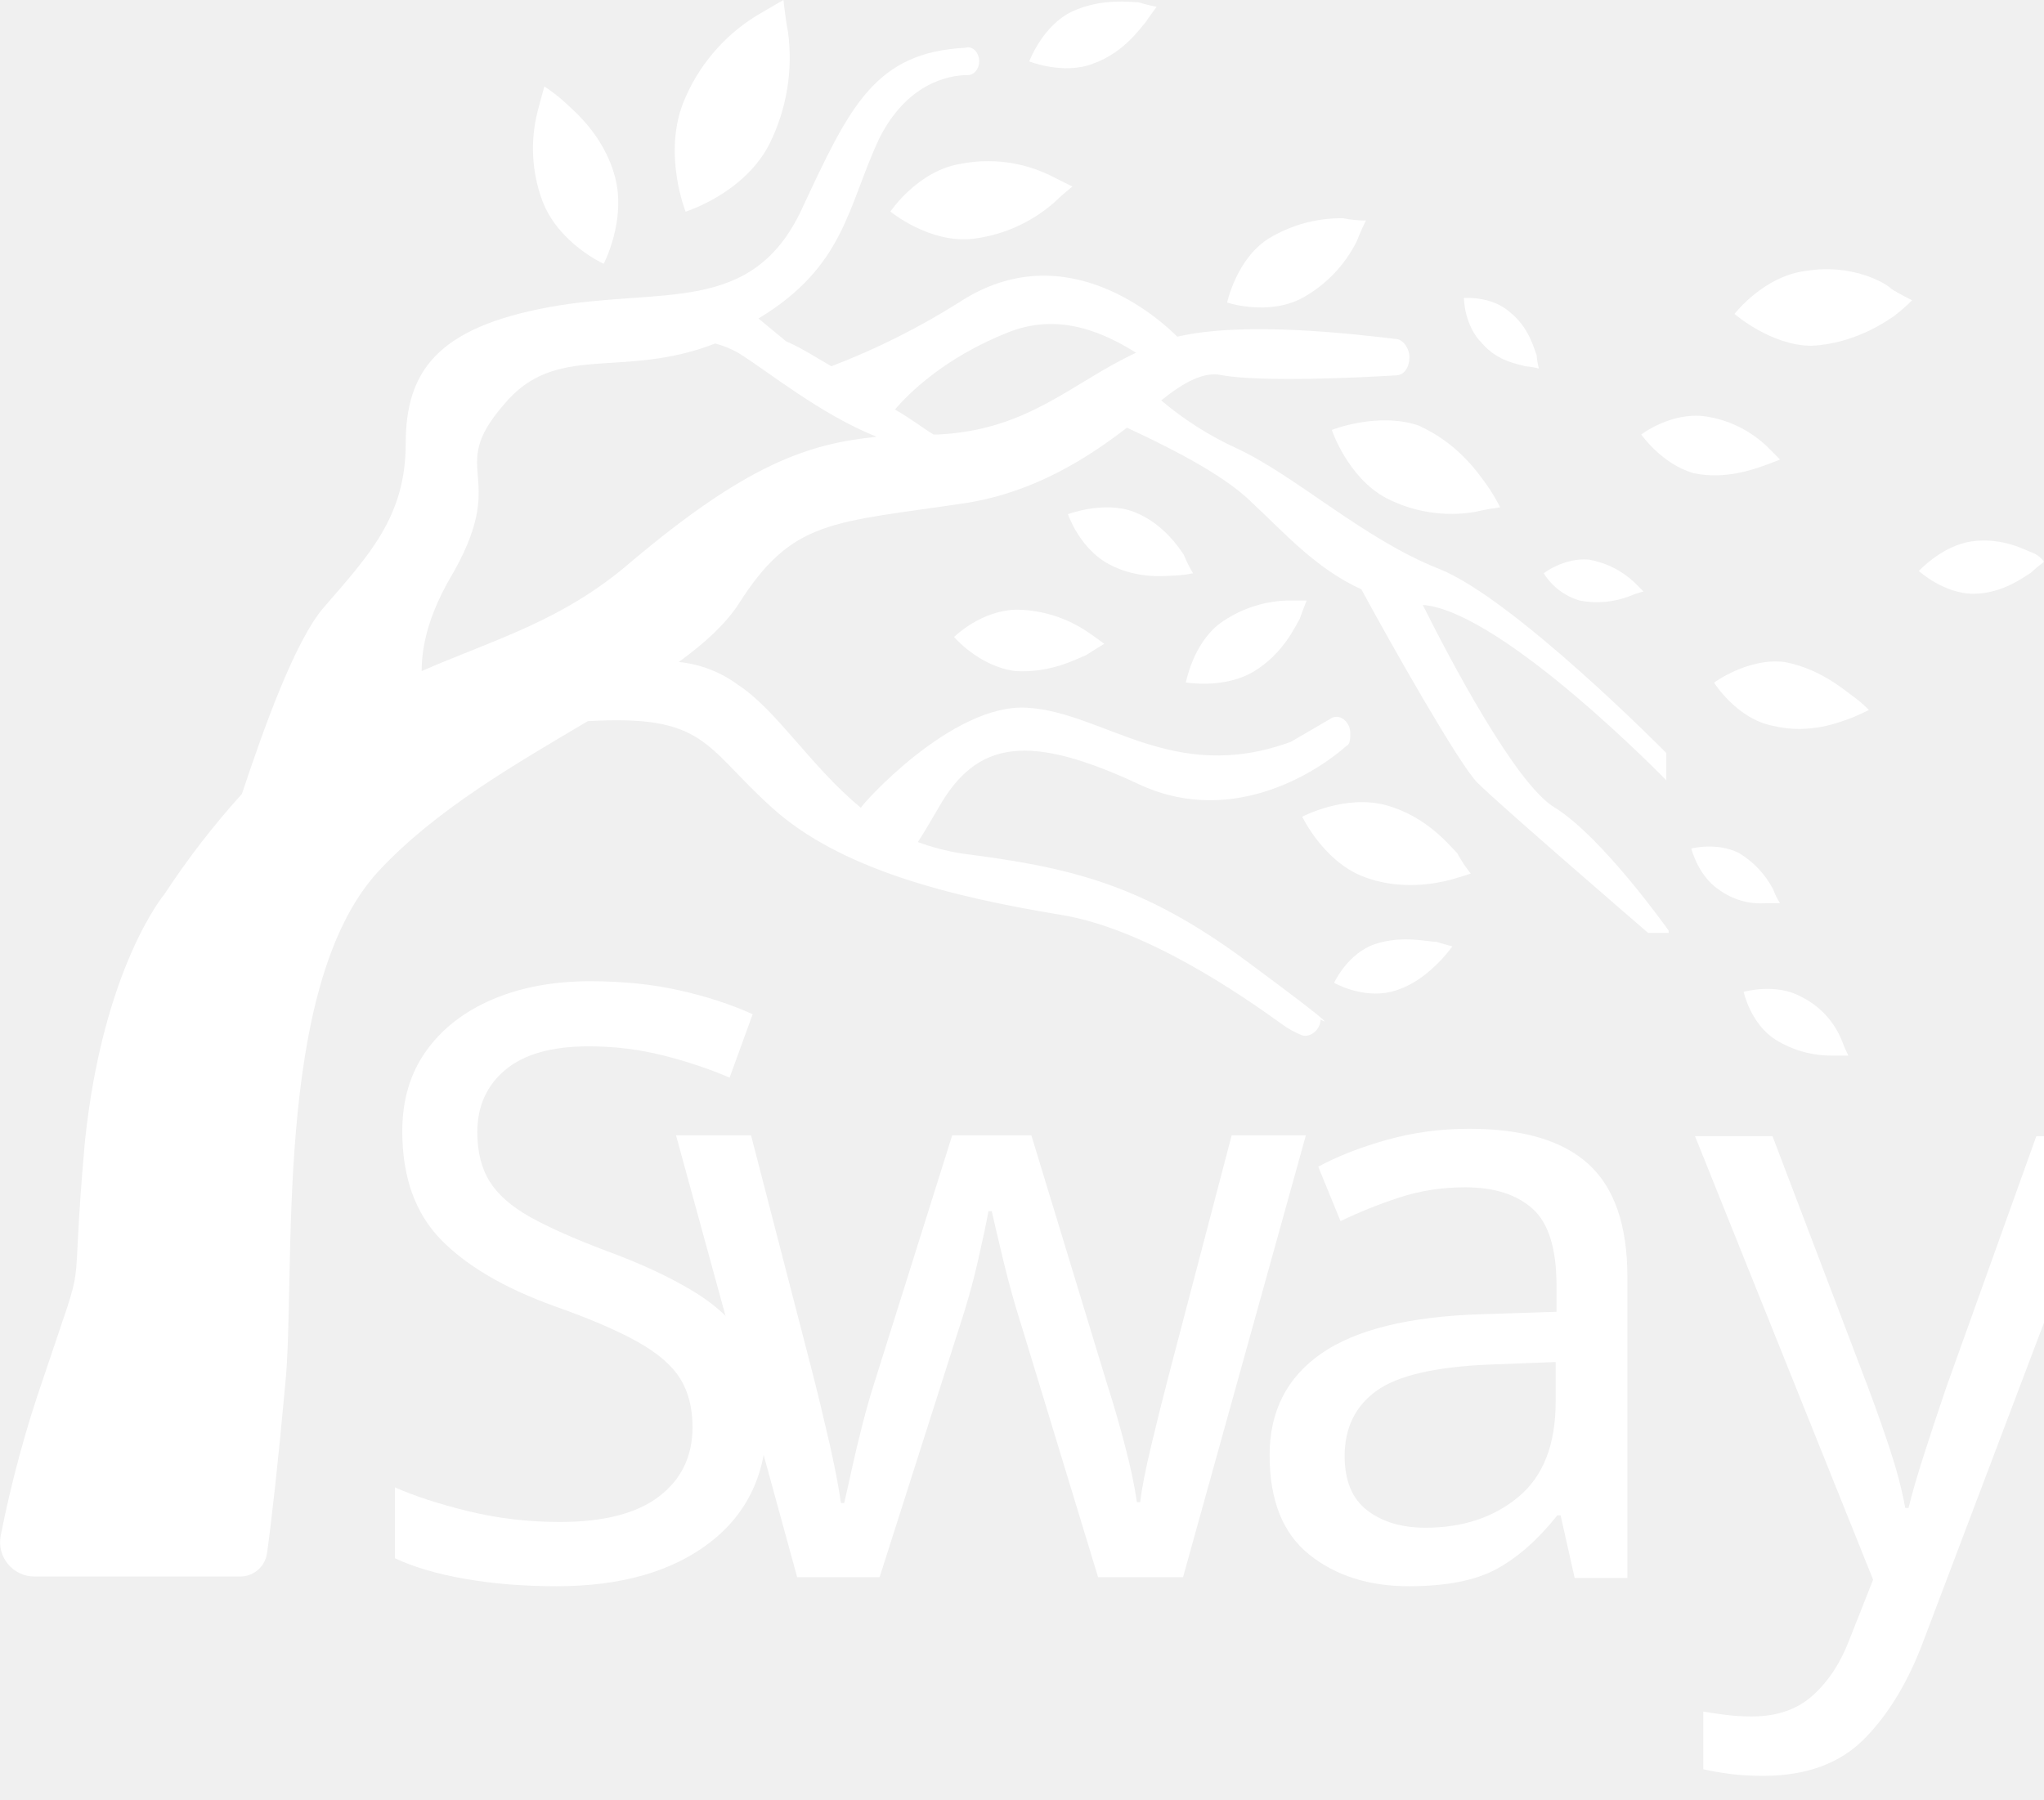
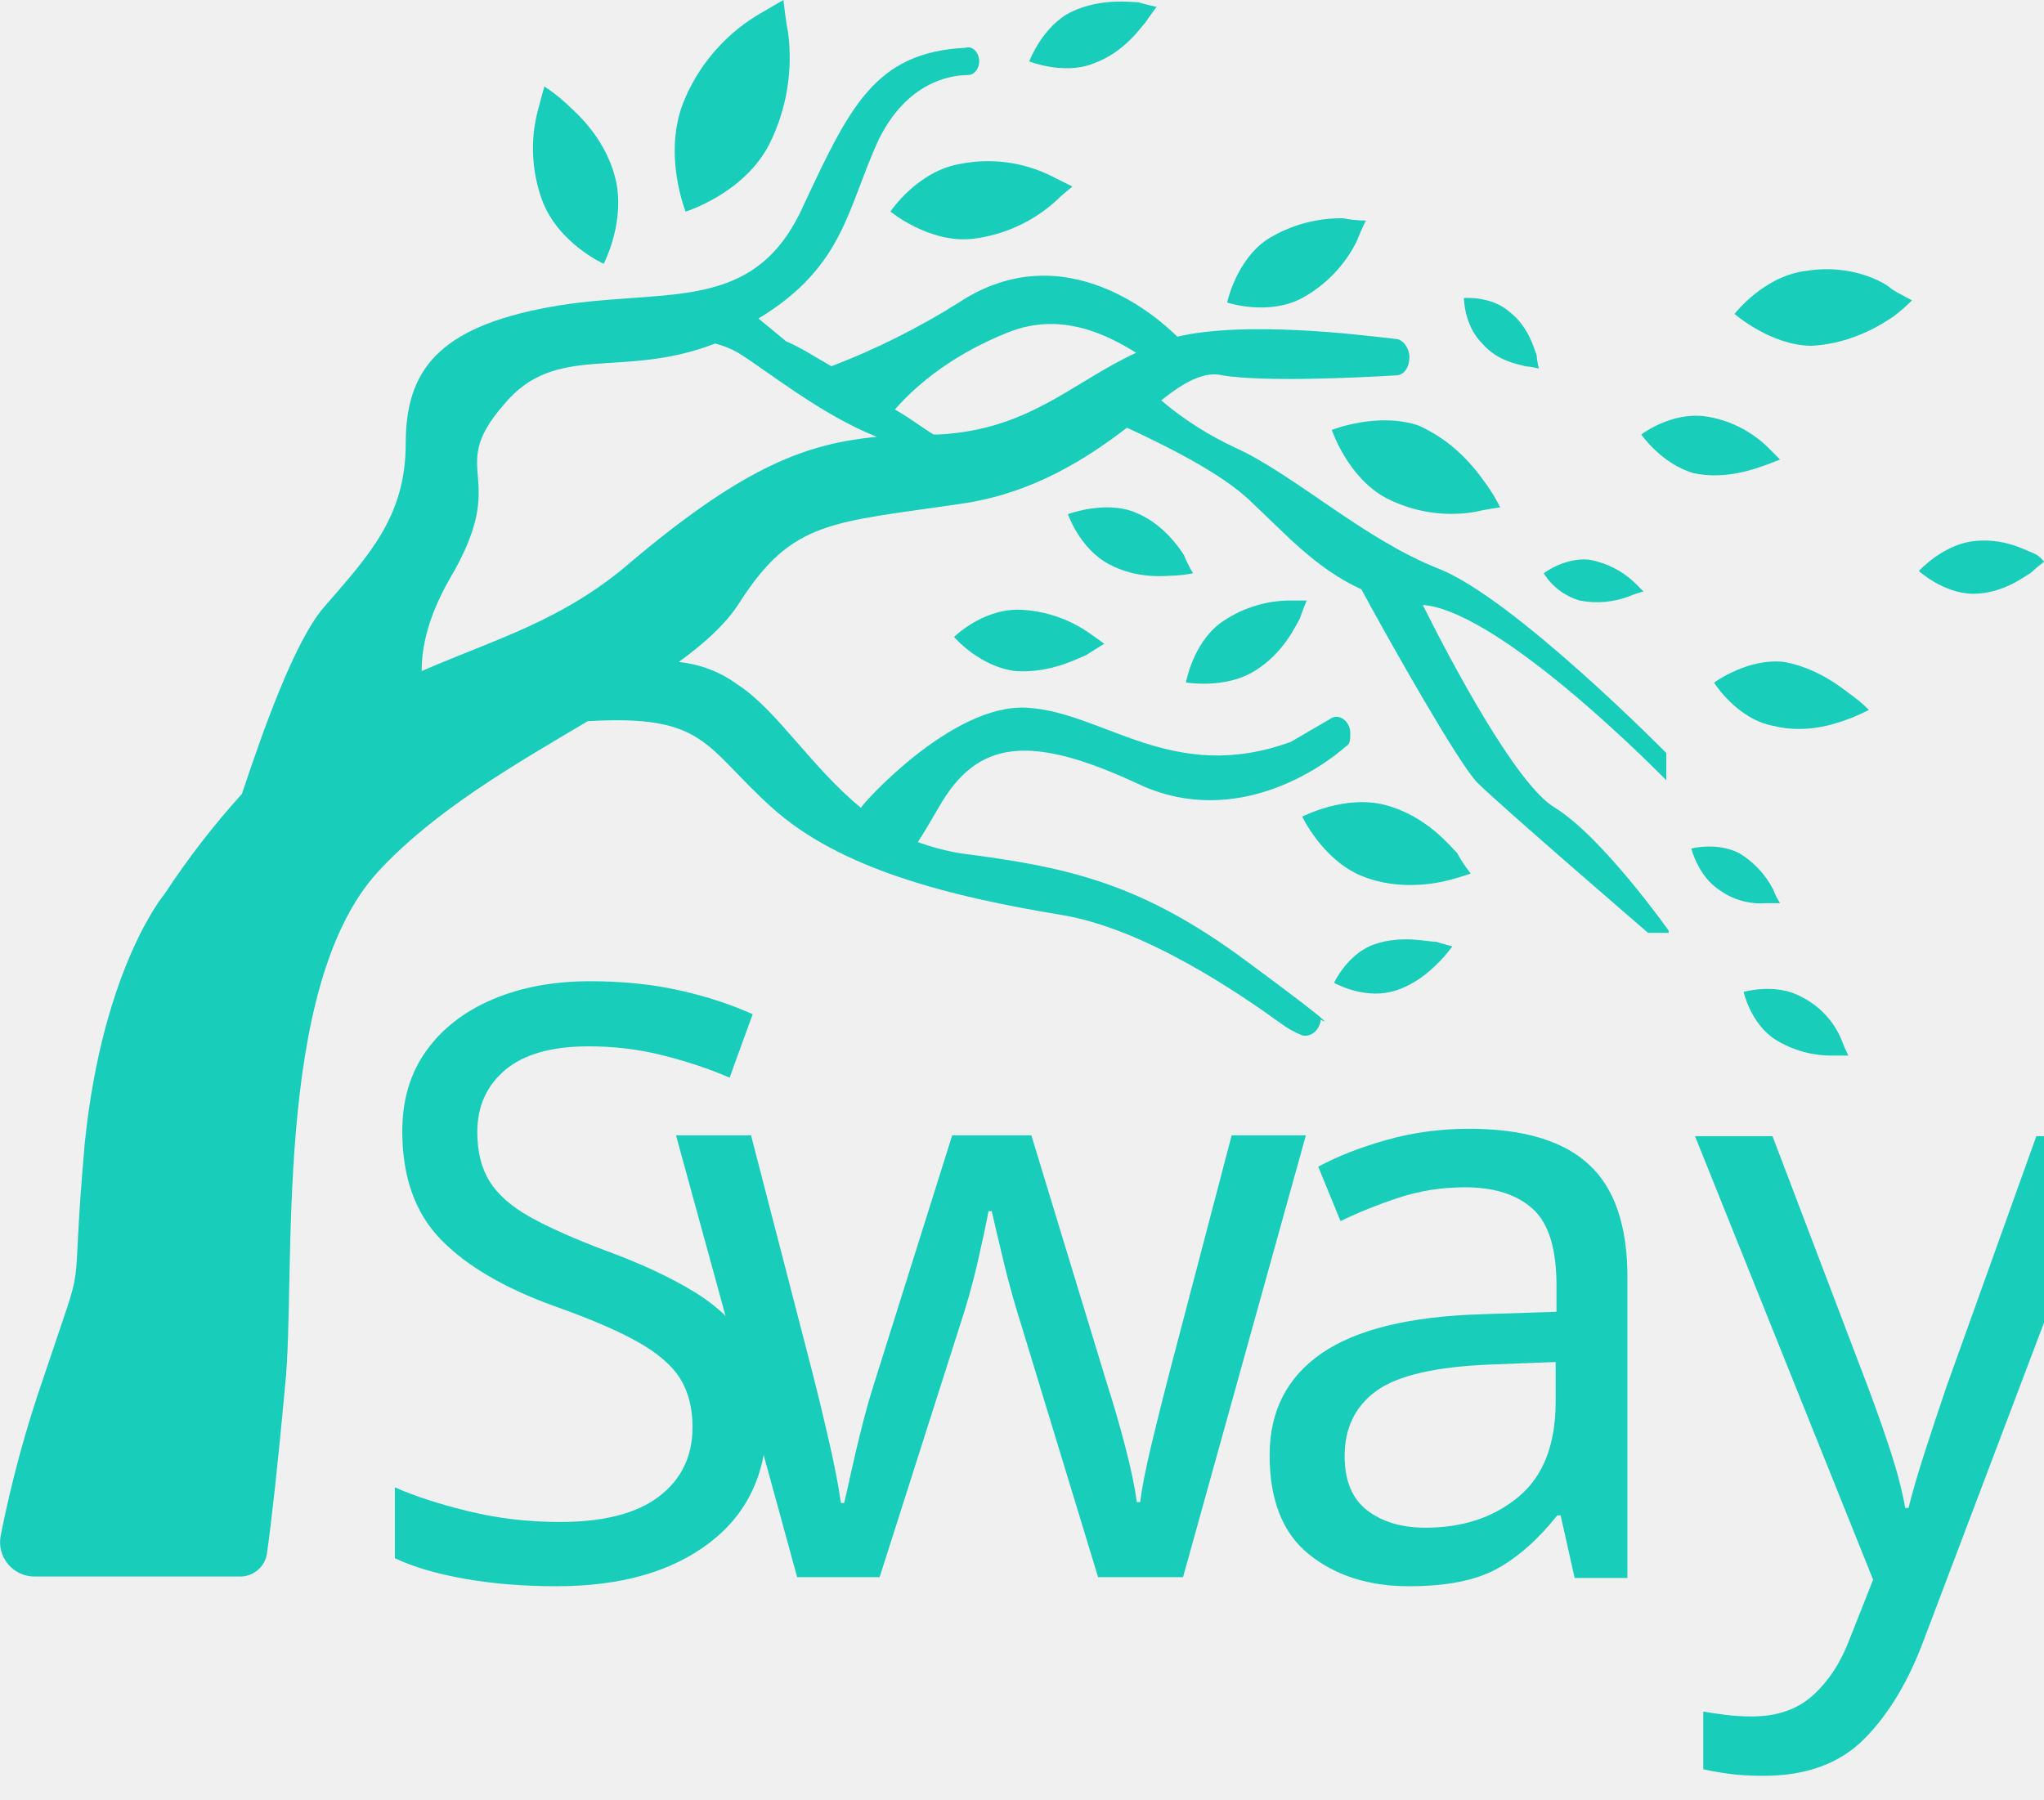
<svg xmlns="http://www.w3.org/2000/svg" viewBox="0 0 495.85 436.68">
  <defs>
-     <style>.cls-1{font-size:200px;font-family:LisbethDisplay-Regular, Lisbeth Display;}.cls-1,.cls-4{fill:#fff;}.cls-2{letter-spacing:-0.02em;}.cls-3{letter-spacing:0em;}</style>
+     <style>.cls-1{font-size:200px;font-family:LisbethDisplay-Regular, Lisbeth Display;}.cls-1,.cls-4{fill:#18cdba;}.cls-2{letter-spacing:-0.02em;}.cls-3{letter-spacing:0em;}</style>
  </defs>
  <g id="Layer_2" data-name="Layer 2">
    <g id="Layer_1-2" data-name="Layer 1">
      <text class="cls-1" transform="translate(85.59 382.88)">
        <tspan class="cls-2">S</tspan>
        <tspan class="cls-3" x="76.2" y="0">w</tspan>
        <tspan x="213.2" y="0">ay</tspan>
      </text>
      <path class="cls-4" d="M404.77,225.76s-16-22.63-27.6-29.81c-9.38-5.52-25.39-35.88-32-49.12h.55c19.32,2.21,58.51,42.5,58.51,42.5v-6.62s-37-37.54-55.2-44.71-34.77-22.64-49.12-29.26a79.87,79.87,0,0,1-18.22-11.59c5.52-4.42,10.49-7.18,14.91-6.07,9.93,1.65,33.11.55,42,0,2.2,0,3.31-2.21,3.31-4.42s-1.66-4.41-3.31-4.41c-9.39-1.11-36.44-4.42-53-.56-3.87-3.86-27.05-25.39-53-8.28a176.81,176.81,0,0,1-30.92,15.46c-3.86-2.21-7.17-4.42-11-6.07L184,77.28c21-12.7,21.53-27.05,29.26-43.61,6.62-13.25,16.56-15.45,21.52-15.45,1.66,0,2.76-1.66,2.76-3.32,0-2.2-1.65-3.86-3.31-3.31-22.08,1.11-28.15,14.35-39.74,39.19-12.15,26-34.22,18.77-61.27,23.74S98.42,90,98.42,107.64s-8.83,27-19.87,39.74c-7.17,8.28-14.9,30.36-19.87,45.26a198,198,0,0,0-18.77,24.29S25,234.59,20.59,277.09c-3.86,43.06,1.11,23.74-9.93,56.86A286.63,286.63,0,0,0,.17,372.59a8.33,8.33,0,0,0,8.28,9.93H58.13A6.55,6.55,0,0,0,64.75,377c1.11-7.72,2.76-22.63,4.42-40.84,2.76-26.5-3.31-96.6,22.63-124.75,13.8-14.9,33.12-25.94,50.78-36.43,28.71-1.66,28.15,6.07,44.71,21s43.06,21.53,70.1,26c20.43,3.31,43.61,19.32,53.55,26.49a22,22,0,0,0,5,2.76c2.21.55,4.42-1.65,4.42-3.86,0,0,7.18,4.41-18.22-14.35s-43.05-22.63-69-25.95a57.42,57.42,0,0,1-10.49-2.76q1.65-2.47,5-8.28c9.38-16.56,22.08-18.21,49.12-5.52,23.19,10.49,44.16-4.41,49.68-9.38,1.11-.55,1.11-1.66,1.11-3.31,0-2.76-2.76-5-5-3.31L313.14,180c-28.7,10.48-45.26-7.18-64-8.28-18.21-1.11-40.29,23.73-40.29,24.28C196.68,186,188.4,172.22,179,166.15a28.79,28.79,0,0,0-14.35-5.52c6.07-4.42,11-8.83,14.35-13.8,13.25-21,22.63-19.87,55.75-24.84,16.56-2.76,29.26-11,38.64-18.22,8.28,3.87,23.19,11,30.36,18.22,7.73,7.17,15.46,16,26.5,21,7.17,13.25,23.73,42.51,28.15,46.92,5.52,5.52,41.4,36.43,41.4,36.43h5Zm-251.7-89.42c-16.56,14.35-33.12,18.77-50.78,26.49,0-6.07,1.65-13.24,6.62-22.07,15.46-25.95-1.1-25.95,13.25-42.51,12.69-15.45,28.7-6.07,51.33-14.9A22.59,22.59,0,0,1,179,85.56c7.18,4.41,19.87,14.9,33.67,20.42C196.12,107.64,181.22,112.6,153.07,136.34Zm74.52-30.91h-1.11c-2.76-1.66-5.52-3.87-9.38-6.07,3.31-3.87,12.14-12.7,27.6-18.77,12.69-5,23.73.55,30.91,5C260.15,92.73,249.67,104.32,227.59,105.43Z" />
      <path class="cls-4" d="M146.45,64s5.52-10.49,2.76-21S138.72,26.5,137.06,24.84a40.84,40.84,0,0,0-5-3.86s-1.1,3.86-1.65,6.07a36.52,36.52,0,0,0,1.1,21.52C135.41,59.06,146.45,64,146.45,64Z" />
      <path class="cls-4" d="M186.74,34.77a47,47,0,0,0,4.42-27C190.6,5,190.05,0,190.05,0s-3.86,2.21-6.62,3.86a44,44,0,0,0-17.66,21c-5,12.69.55,26.49.55,26.49S180.67,46.92,186.74,34.77Z" />
      <path class="cls-4" d="M216,51.33s9.38,7.73,19.87,6.63a36.72,36.72,0,0,0,19.87-8.83c1.65-1.66,4.41-3.87,4.41-3.87l-5.52-2.76a34.5,34.5,0,0,0-21.52-2.76C222.62,41.4,216,51.33,216,51.33Z" />
      <path class="cls-4" d="M285,139.65a29.82,29.82,0,0,0,4.42-.55,30.31,30.31,0,0,1-2.21-4.42c-1.1-1.65-5-7.72-12.14-10.48s-16,.55-16,.55,2.76,8.28,9.94,12.14S283.34,139.65,285,139.65Z" />
      <path class="cls-4" d="M265.12,15.46c7.73-2.76,11.59-8.84,12.7-9.94,1.1-1.66,2.76-3.86,2.76-3.86s-2.76-.56-4.42-1.11c-1.65,0-8.83-1.1-16,2.21S249.67,14.9,249.67,14.9,258,18.22,265.12,15.46Z" />
      <path class="cls-4" d="M323.08,104.32s3.86,11.6,13.25,16.56a34.5,34.5,0,0,0,21.53,3.32c2.2-.56,6.07-1.11,6.07-1.11a43.86,43.86,0,0,0-3.32-5.52c-1.65-2.21-6.62-9.93-16.55-14.35C334.12,99.91,323.08,104.32,323.08,104.32Z" />
      <path class="cls-4" d="M315.9,72.31a32,32,0,0,0,13.25-13.8,54.1,54.1,0,0,1,2.21-5,28.43,28.43,0,0,1-5.52-.55,33.82,33.82,0,0,0-18.22,5c-7.72,5-9.93,15.45-9.93,15.45S307.62,76.73,315.9,72.31Z" />
      <path class="cls-4" d="M370,88.87a19.63,19.63,0,0,1,3.31.55,19.63,19.63,0,0,1-.55-3.31c-.55-1.1-1.66-6.62-6.63-10.49-4.41-3.86-11-3.31-11-3.31s0,6.62,4.41,11C363.37,87.77,368.34,88.32,370,88.87Z" />
      <path class="cls-4" d="M383.25,145.72a22,22,0,0,0,12.14-1.1,21.62,21.62,0,0,1,3.31-1.1l-2.21-2.21a21.53,21.53,0,0,0-11-5.52c-6.07-.55-11,3.31-11,3.31A15.32,15.32,0,0,0,383.25,145.72Z" />
      <path class="cls-4" d="M410.85,114.81c7.72,1.66,14.9-1.1,16.55-1.65s4.42-1.66,4.42-1.66l-3.31-3.31a27.52,27.52,0,0,0-14.9-7.18c-8.28-1.1-15.46,4.42-15.46,4.42S403.12,112.6,410.85,114.81Z" />
      <path class="cls-4" d="M449.48,168.91c-1.65-1.11-7.72-6.63-16.56-8.28-8.83-1.11-17.11,5-17.11,5s5.52,8.84,14.35,10.49c8.84,2.21,16.56-1.1,18.22-1.65s5-2.21,5-2.21A32.61,32.61,0,0,0,449.48,168.91Z" />
      <path class="cls-4" d="M304.31,162.83c7.18-4.41,9.94-11,11-12.69.55-1.66,1.66-4.42,1.66-4.42h-5a29.38,29.38,0,0,0-16,5.52c-6.62,5-8.28,14.35-8.28,14.35S297.14,167.25,304.31,162.83Z" />
      <path class="cls-4" d="M246.91,147.93c-8.83,0-15.46,6.62-15.46,6.62s6.07,7.18,14.9,8.28c8.84.56,15.46-3.31,17.12-3.86,1.65-1.1,4.41-2.76,4.41-2.76s-2.21-1.66-3.86-2.76A31.44,31.44,0,0,0,246.91,147.93Z" />
      <path class="cls-4" d="M336.33,195.4c-9.94-2.76-20.43,2.76-20.43,2.76s5,10.49,14.36,14.35,18.76,1.66,21,1.11,5.52-1.66,5.52-1.66a34.84,34.84,0,0,1-3.31-5C351.78,205.34,346.26,198.16,336.33,195.4Z" />
      <path class="cls-4" d="M333.57,229.07c-6.63,2.21-9.94,9.39-9.94,9.39s6.63,3.86,13.8,2.2c6.63-1.65,11-6.62,12.15-7.72a42.29,42.29,0,0,0,2.76-3.32s-2.21-.55-3.87-1.1C346.26,228.52,340.19,226.86,333.57,229.07Z" />
      <path class="cls-4" d="M428.51,219.14h3.31a16.74,16.74,0,0,1-1.66-3.32,22.22,22.22,0,0,0-8.28-8.83c-5.51-2.76-11.59-1.1-11.59-1.1s1.66,6.62,6.63,9.93A17.2,17.2,0,0,0,428.51,219.14Z" />
      <path class="cls-4" d="M436.79,241.77c-6.07-3.31-13.8-1.11-13.8-1.11s1.65,7.73,7.73,11.6a25.54,25.54,0,0,0,13.8,3.86h3.86a38.74,38.74,0,0,1-1.66-3.86A20.31,20.31,0,0,0,436.79,241.77Z" />
      <path class="cls-4" d="M493.09,134.13c-1.66-.55-7.18-3.86-14.9-2.76-7.18,1.11-12.7,7.18-12.7,7.18s6.07,5.52,13.25,5.52,12.69-4.42,13.8-5a40.93,40.93,0,0,1,3.31-2.76A6.17,6.17,0,0,0,493.09,134.13Z" />
      <path class="cls-4" d="M438.44,65.69c-10.48,1.1-17.66,10.48-17.66,10.48s8.83,7.73,18.77,7.73c10.49-.55,18.21-6.07,19.87-7.17a41.73,41.73,0,0,0,4.42-3.87s-3.32-1.65-5-2.76C457.21,68.45,448.93,64,438.44,65.69Z" />
    </g>
  </g>
</svg>
